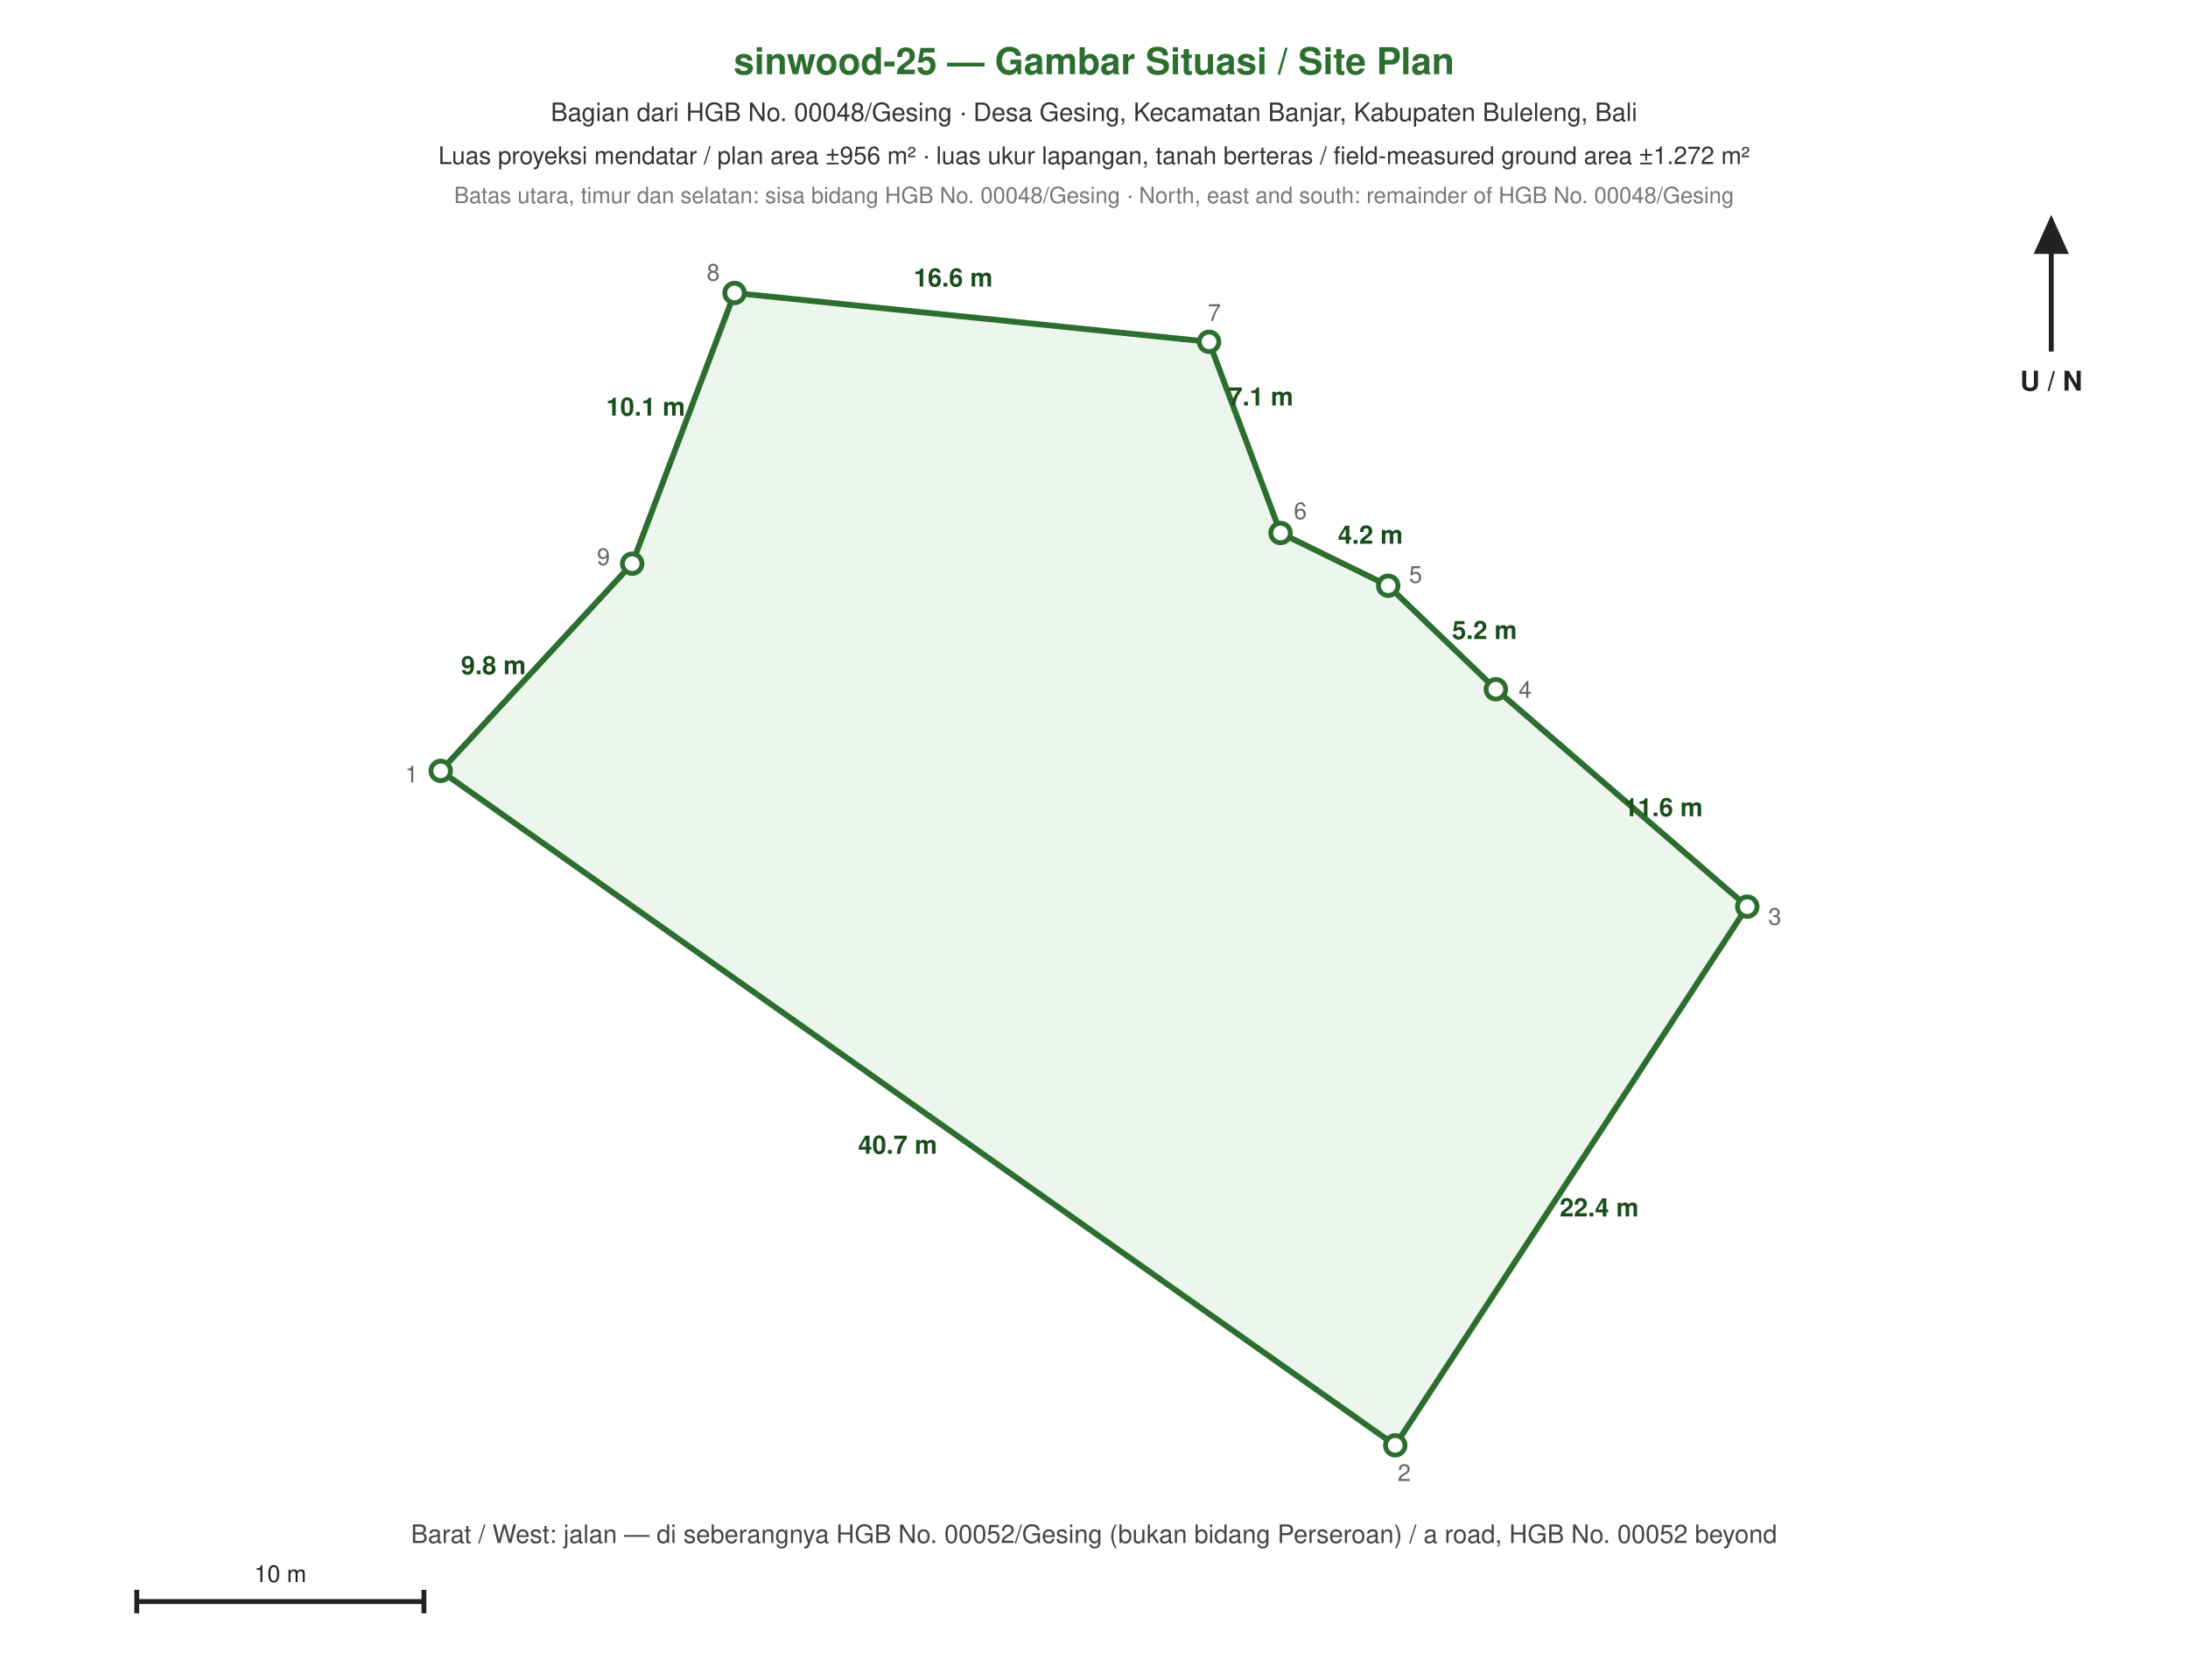
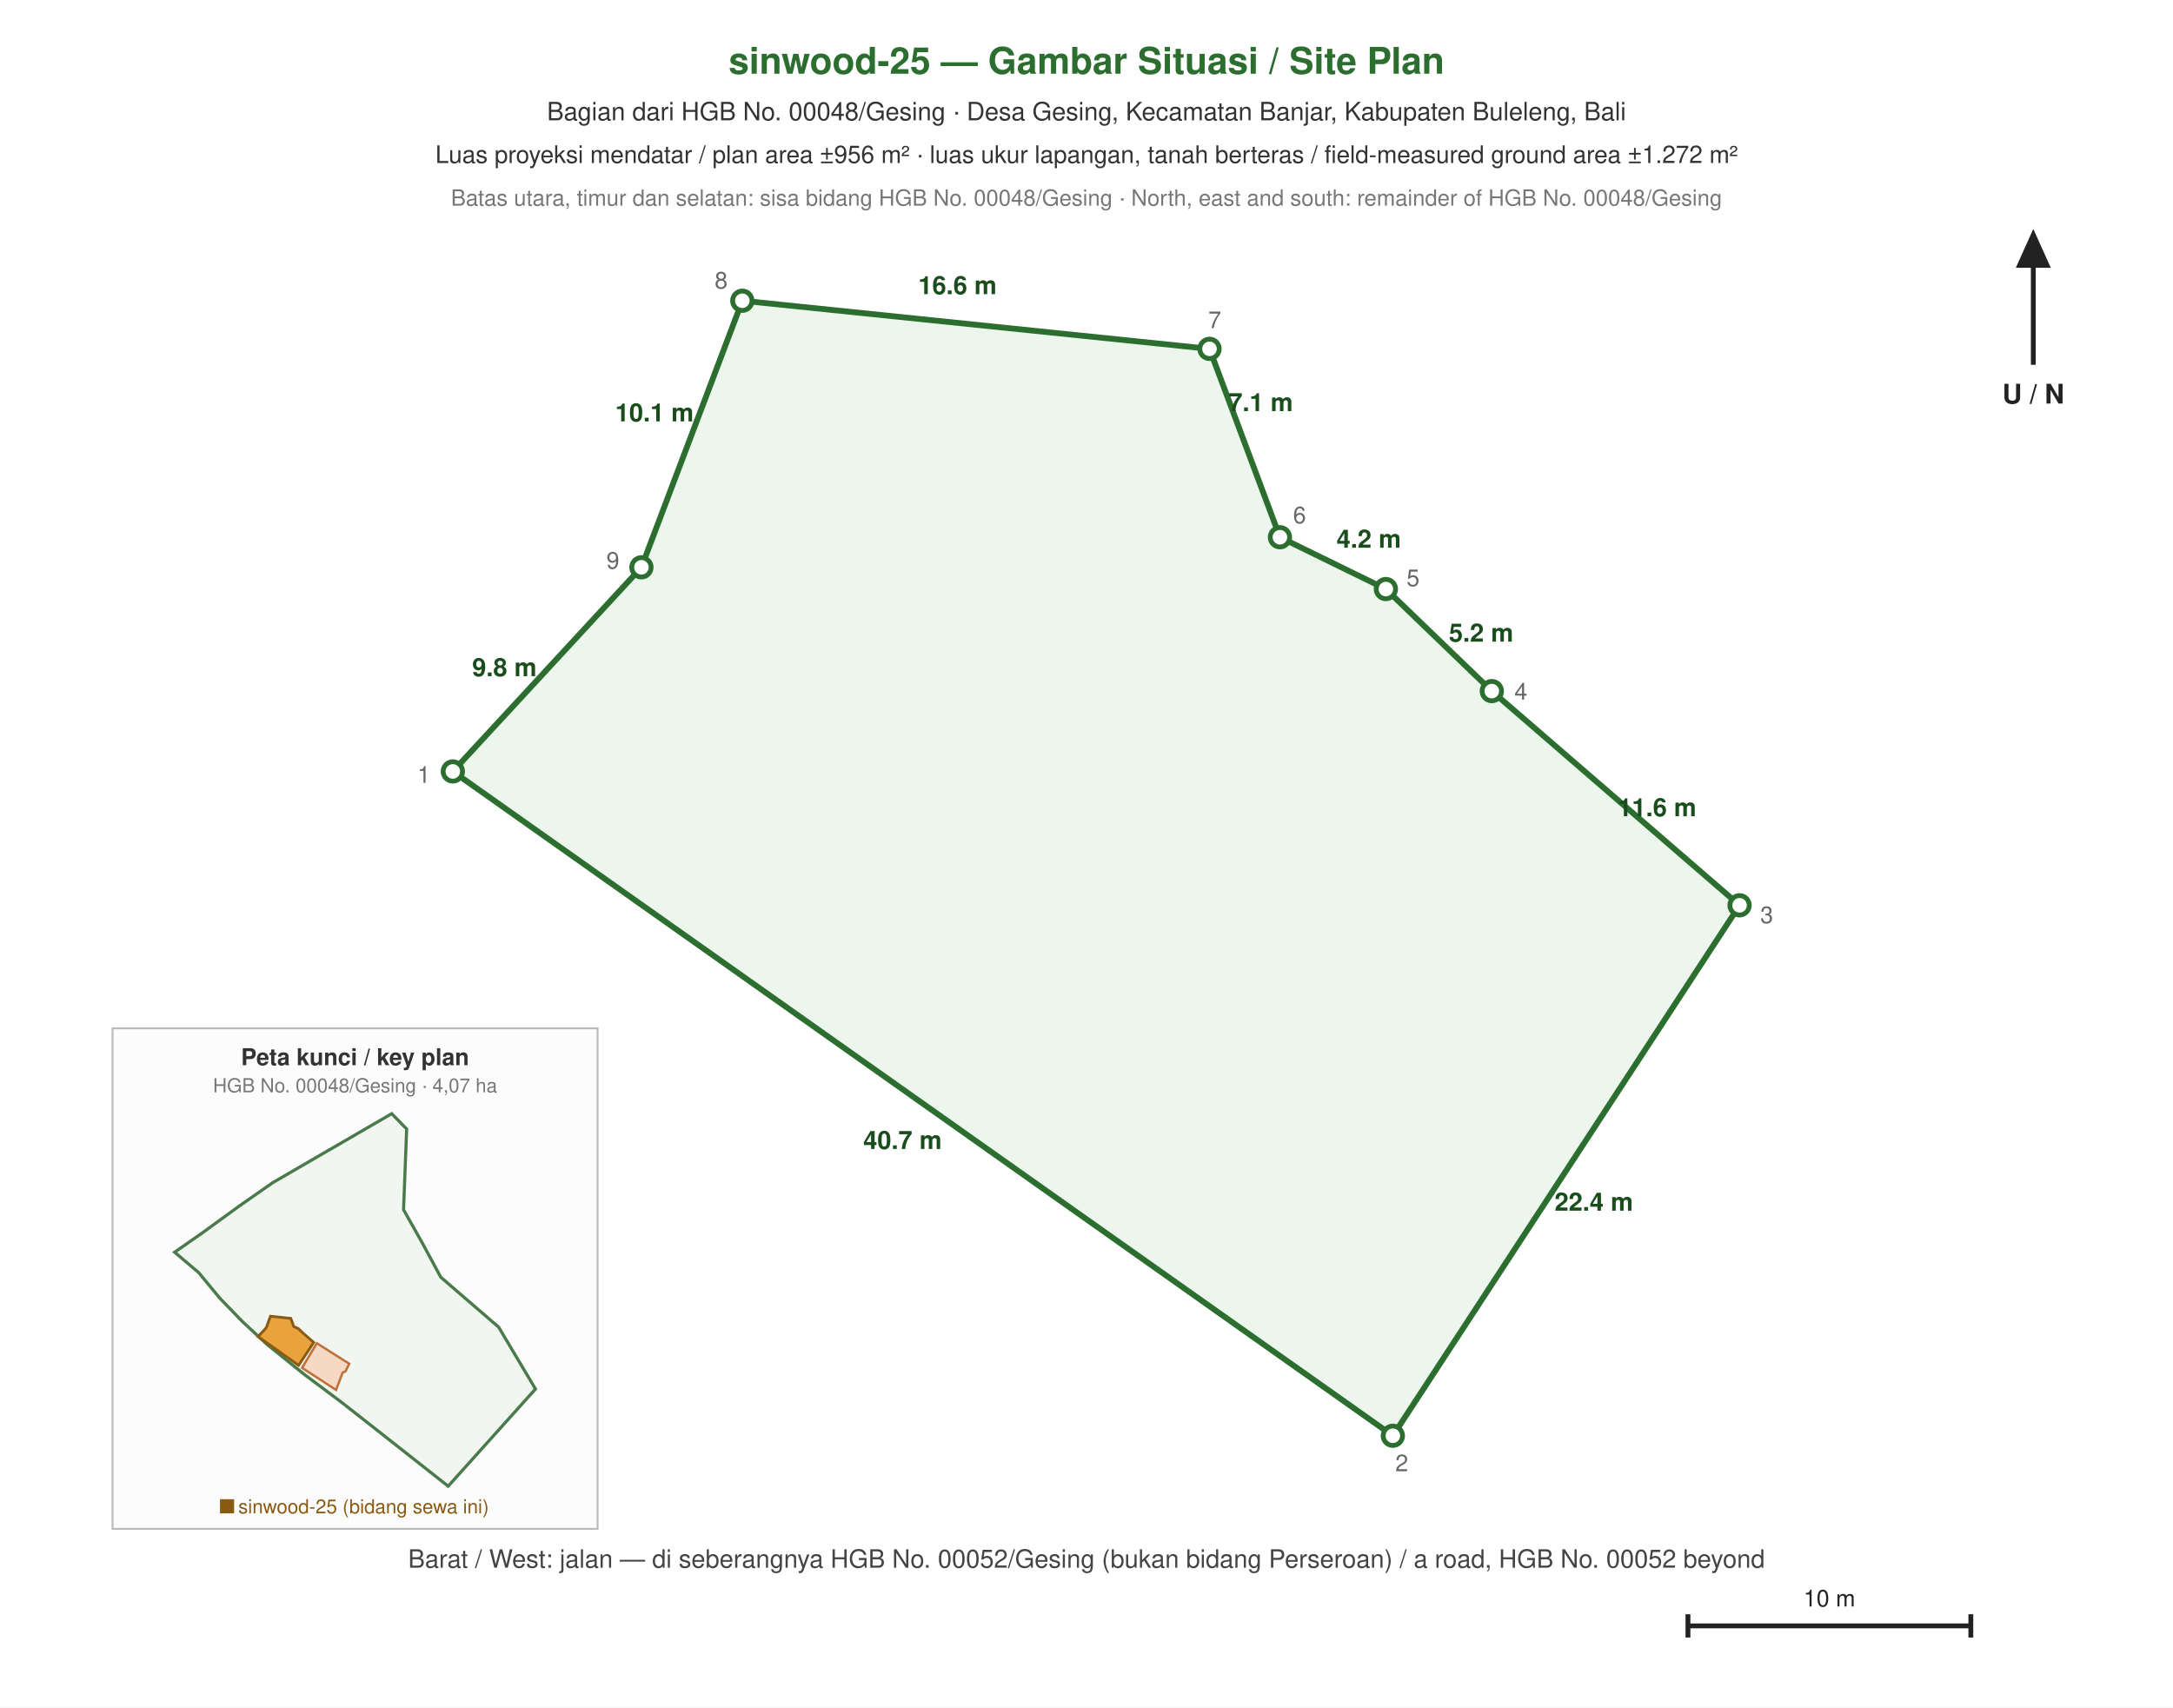
- <svg xmlns="http://www.w3.org/2000/svg" width="1120" height="860" viewBox="0 0 1120 860" font-family="Helvetica, Arial, sans-serif">
-   <rect width="1120" height="860" fill="#ffffff" />
+ <svg xmlns="http://www.w3.org/2000/svg" width="1120" height="880" viewBox="0 0 1120 880" font-family="Helvetica, Arial, sans-serif">
+   <rect width="1120" height="880" fill="#ffffff" />
  <text x="560.0" y="38" font-size="19" font-weight="bold" fill="#2c6e2f" text-anchor="middle">sinwood-25 — Gambar Situasi / Site Plan</text>
  <text x="560.0" y="62" font-size="13" fill="#333" text-anchor="middle">Bagian dari HGB No. 00048/Gesing · Desa Gesing, Kecamatan Banjar, Kabupaten Buleleng, Bali</text>
  <text x="560.0" y="84" font-size="12.5" fill="#333" text-anchor="middle">Luas proyeksi mendatar / plan area ±956 m² · luas ukur lapangan, tanah berteras / field-measured ground area ±1.272 m²</text>
-   <text x="560.0" y="104" font-size="11.5" fill="#777" text-anchor="middle">Batas utara, timur dan selatan: sisa bidang HGB No. 00048/Gesing · North, east and south: remainder of HGB No. 00048/Gesing</text>
-   <polygon points="225.6,394.7 714.2,740.0 894.4,464.2 765.7,352.9 710.6,299.9 655.5,272.9 618.9,175.0 376.0,150.0 323.6,288.6" fill="#eaf5ea" fill-opacity="0.9" stroke="#2c6e2f" stroke-width="3" />
-   <text x="459.5" y="590.7" font-size="13" fill="#1a4d1c" text-anchor="middle" font-weight="bold">40.7 m</text>
-   <text x="818.6" y="622.8" font-size="13" fill="#1a4d1c" text-anchor="middle" font-weight="bold">22.4 m</text>
-   <text x="851.4" y="417.9" font-size="13" fill="#1a4d1c" text-anchor="middle" font-weight="bold">11.6 m</text>
-   <text x="759.9" y="327.2" font-size="13" fill="#1a4d1c" text-anchor="middle" font-weight="bold">5.2 m</text>
-   <text x="701.5" y="278.4" font-size="13" fill="#1a4d1c" text-anchor="middle" font-weight="bold">4.2 m</text>
-   <text x="645.4" y="207.6" font-size="13" fill="#1a4d1c" text-anchor="middle" font-weight="bold">7.1 m</text>
-   <text x="487.9" y="146.7" font-size="13" fill="#1a4d1c" text-anchor="middle" font-weight="bold">16.6 m</text>
-   <text x="330.5" y="212.8" font-size="13" fill="#1a4d1c" text-anchor="middle" font-weight="bold">10.1 m</text>
-   <text x="252.6" y="345.2" font-size="13" fill="#1a4d1c" text-anchor="middle" font-weight="bold">9.8 m</text>
-   <circle cx="225.6" cy="394.7" r="5" fill="#fff" stroke="#2c6e2f" stroke-width="2.5" />
-   <circle cx="714.2" cy="740.0" r="5" fill="#fff" stroke="#2c6e2f" stroke-width="2.5" />
-   <circle cx="894.4" cy="464.2" r="5" fill="#fff" stroke="#2c6e2f" stroke-width="2.5" />
-   <circle cx="765.7" cy="352.9" r="5" fill="#fff" stroke="#2c6e2f" stroke-width="2.5" />
-   <circle cx="710.6" cy="299.9" r="5" fill="#fff" stroke="#2c6e2f" stroke-width="2.5" />
-   <circle cx="655.5" cy="272.9" r="5" fill="#fff" stroke="#2c6e2f" stroke-width="2.5" />
-   <circle cx="618.9" cy="175.0" r="5" fill="#fff" stroke="#2c6e2f" stroke-width="2.5" />
-   <circle cx="376.0" cy="150.0" r="5" fill="#fff" stroke="#2c6e2f" stroke-width="2.5" />
-   <circle cx="323.6" cy="288.6" r="5" fill="#fff" stroke="#2c6e2f" stroke-width="2.5" />
-   <text x="210.7" y="400.6" font-size="12" fill="#666" text-anchor="middle">1</text>
-   <text x="718.8" y="758.3" font-size="12" fill="#666" text-anchor="middle">2</text>
-   <text x="908.5" y="473.5" font-size="12" fill="#666" text-anchor="middle">3</text>
-   <text x="780.7" y="357.3" font-size="12" fill="#666" text-anchor="middle">4</text>
-   <text x="724.6" y="298.4" font-size="12" fill="#666" text-anchor="middle">5</text>
-   <text x="665.6" y="265.8" font-size="12" fill="#666" text-anchor="middle">6</text>
-   <text x="621.6" y="164.3" font-size="12" fill="#666" text-anchor="middle">7</text>
-   <text x="365.1" y="143.7" font-size="12" fill="#666" text-anchor="middle">8</text>
-   <text x="308.9" y="289.3" font-size="12" fill="#666" text-anchor="middle">9</text>
-   <text x="560" y="790" font-size="13" fill="#444" text-anchor="middle">Barat / West: jalan — di seberangnya HGB No. 00052/Gesing (bukan bidang Perseroan) / a road, HGB No. 00052 beyond</text>
-   <g transform="translate(1050,150)">
+   <text x="560.0" y="106" font-size="11.5" fill="#777" text-anchor="middle">Batas utara, timur dan selatan: sisa bidang HGB No. 00048/Gesing · North, east and south: remainder of HGB No. 00048/Gesing</text>
+   <polygon points="233.4,397.6 717.9,740.0 896.6,466.6 768.9,356.2 714.3,303.6 659.7,276.9 623.4,179.8 382.6,155.0 330.6,292.4" fill="#eaf5ea" fill-opacity="0.9" stroke="#2c6e2f" stroke-width="3" />
+   <text x="465.2" y="592.2" font-size="13" fill="#1a4d1c" text-anchor="middle" font-weight="bold">40.7 m</text>
+   <text x="821.5" y="624.0" font-size="13" fill="#1a4d1c" text-anchor="middle" font-weight="bold">22.4 m</text>
+   <text x="854.1" y="420.7" font-size="13" fill="#1a4d1c" text-anchor="middle" font-weight="bold">11.6 m</text>
+   <text x="763.4" y="330.7" font-size="13" fill="#1a4d1c" text-anchor="middle" font-weight="bold">5.2 m</text>
+   <text x="705.5" y="282.3" font-size="13" fill="#1a4d1c" text-anchor="middle" font-weight="bold">4.2 m</text>
+   <text x="649.8" y="211.9" font-size="13" fill="#1a4d1c" text-anchor="middle" font-weight="bold">7.1 m</text>
+   <text x="493.5" y="151.6" font-size="13" fill="#1a4d1c" text-anchor="middle" font-weight="bold">16.6 m</text>
+   <text x="337.3" y="217.2" font-size="13" fill="#1a4d1c" text-anchor="middle" font-weight="bold">10.1 m</text>
+   <text x="260.0" y="348.5" font-size="13" fill="#1a4d1c" text-anchor="middle" font-weight="bold">9.8 m</text>
+   <circle cx="233.4" cy="397.6" r="5" fill="#fff" stroke="#2c6e2f" stroke-width="2.5" />
+   <circle cx="717.9" cy="740.0" r="5" fill="#fff" stroke="#2c6e2f" stroke-width="2.5" />
+   <circle cx="896.6" cy="466.6" r="5" fill="#fff" stroke="#2c6e2f" stroke-width="2.5" />
+   <circle cx="768.9" cy="356.2" r="5" fill="#fff" stroke="#2c6e2f" stroke-width="2.5" />
+   <circle cx="714.3" cy="303.6" r="5" fill="#fff" stroke="#2c6e2f" stroke-width="2.5" />
+   <circle cx="659.7" cy="276.9" r="5" fill="#fff" stroke="#2c6e2f" stroke-width="2.5" />
+   <circle cx="623.4" cy="179.8" r="5" fill="#fff" stroke="#2c6e2f" stroke-width="2.5" />
+   <circle cx="382.6" cy="155.0" r="5" fill="#fff" stroke="#2c6e2f" stroke-width="2.5" />
+   <circle cx="330.6" cy="292.4" r="5" fill="#fff" stroke="#2c6e2f" stroke-width="2.5" />
+   <text x="218.5" y="403.5" font-size="12" fill="#666" text-anchor="middle">1</text>
+   <text x="722.5" y="758.3" font-size="12" fill="#666" text-anchor="middle">2</text>
+   <text x="910.6" y="475.8" font-size="12" fill="#666" text-anchor="middle">3</text>
+   <text x="783.9" y="360.6" font-size="12" fill="#666" text-anchor="middle">4</text>
+   <text x="728.3" y="302.1" font-size="12" fill="#666" text-anchor="middle">5</text>
+   <text x="669.8" y="269.7" font-size="12" fill="#666" text-anchor="middle">6</text>
+   <text x="626.1" y="169.1" font-size="12" fill="#666" text-anchor="middle">7</text>
+   <text x="371.7" y="148.7" font-size="12" fill="#666" text-anchor="middle">8</text>
+   <text x="315.9" y="293.1" font-size="12" fill="#666" text-anchor="middle">9</text>
+   <g>
+     <rect x="58" y="530" width="250" height="258" fill="#fcfcfc" stroke="#bbb" stroke-width="1" />
+     <text x="183.0" y="549" font-size="12" text-anchor="middle" fill="#333" font-weight="bold">Peta kunci / key plan</text>
+     <text x="183.0" y="563" font-size="10" text-anchor="middle" fill="#777">HGB No. 00048/Gesing · 4,07 ha</text>
+     <polygon points="90.0,645.4 102.4,655.9 113.3,669.1 124.8,681.0 137.7,693.0 157.1,708.6 175.7,722.5 196.6,738.9 231.0,766.0 276.0,715.9 257.0,684.0 227.2,658.3 217.7,640.7 208.0,623.5 209.6,581.9 201.9,574.0 140.5,609.6 122.9,621.9 104.2,635.5" fill="#f1f6f1" stroke="#4a7a4c" stroke-width="1.6" />
+     <polygon points="155.7,705.0 173.2,716.4 176.6,707.5 178.1,706.8 180.0,702.9 163.3,692.3" fill="#f6d9c4" stroke="#c0703a" stroke-width="1.2" />
+     <polygon points="133.0,688.9 153.9,703.7 161.7,691.9 156.2,687.1 153.8,684.8 151.4,683.7 149.9,679.5 139.4,678.4 137.2,684.4" fill="#e8a33d" stroke="#8a5a12" stroke-width="1.4" />
+     <text x="183.0" y="780" font-size="10" text-anchor="middle" fill="#8a5a12">■ sinwood-25 (bidang sewa ini)</text>
+   </g>
+   <text x="560" y="808" font-size="13" fill="#444" text-anchor="middle">Barat / West: jalan — di seberangnya HGB No. 00052/Gesing (bukan bidang Perseroan) / a road, HGB No. 00052 beyond</text>
+   <g transform="translate(1048,158)">
    <line x1="0" y1="30" x2="0" y2="-30" stroke="#222" stroke-width="2.5" />
    <polygon points="0,-40 -9,-20 9,-20" fill="#222" />
    <text x="0" y="50" font-size="14" text-anchor="middle" fill="#222" font-weight="bold">U / N</text>
  </g>
-   <g transform="translate(70,820)">
-     <line x1="0" y1="0" x2="147.0" y2="0" stroke="#222" stroke-width="2.5" />
+   <g transform="translate(870,838)">
+     <line x1="0" y1="0" x2="145.8" y2="0" stroke="#222" stroke-width="2.5" />
    <line x1="0" y1="-6" x2="0" y2="6" stroke="#222" stroke-width="2.5" />
-     <line x1="147.0" y1="-6" x2="147.0" y2="6" stroke="#222" stroke-width="2.5" />
-     <text x="73.5" y="-10" font-size="12" text-anchor="middle" fill="#222">10 m</text>
+     <line x1="145.8" y1="-6" x2="145.8" y2="6" stroke="#222" stroke-width="2.5" />
+     <text x="72.9" y="-10" font-size="12" text-anchor="middle" fill="#222">10 m</text>
  </g>
</svg>
